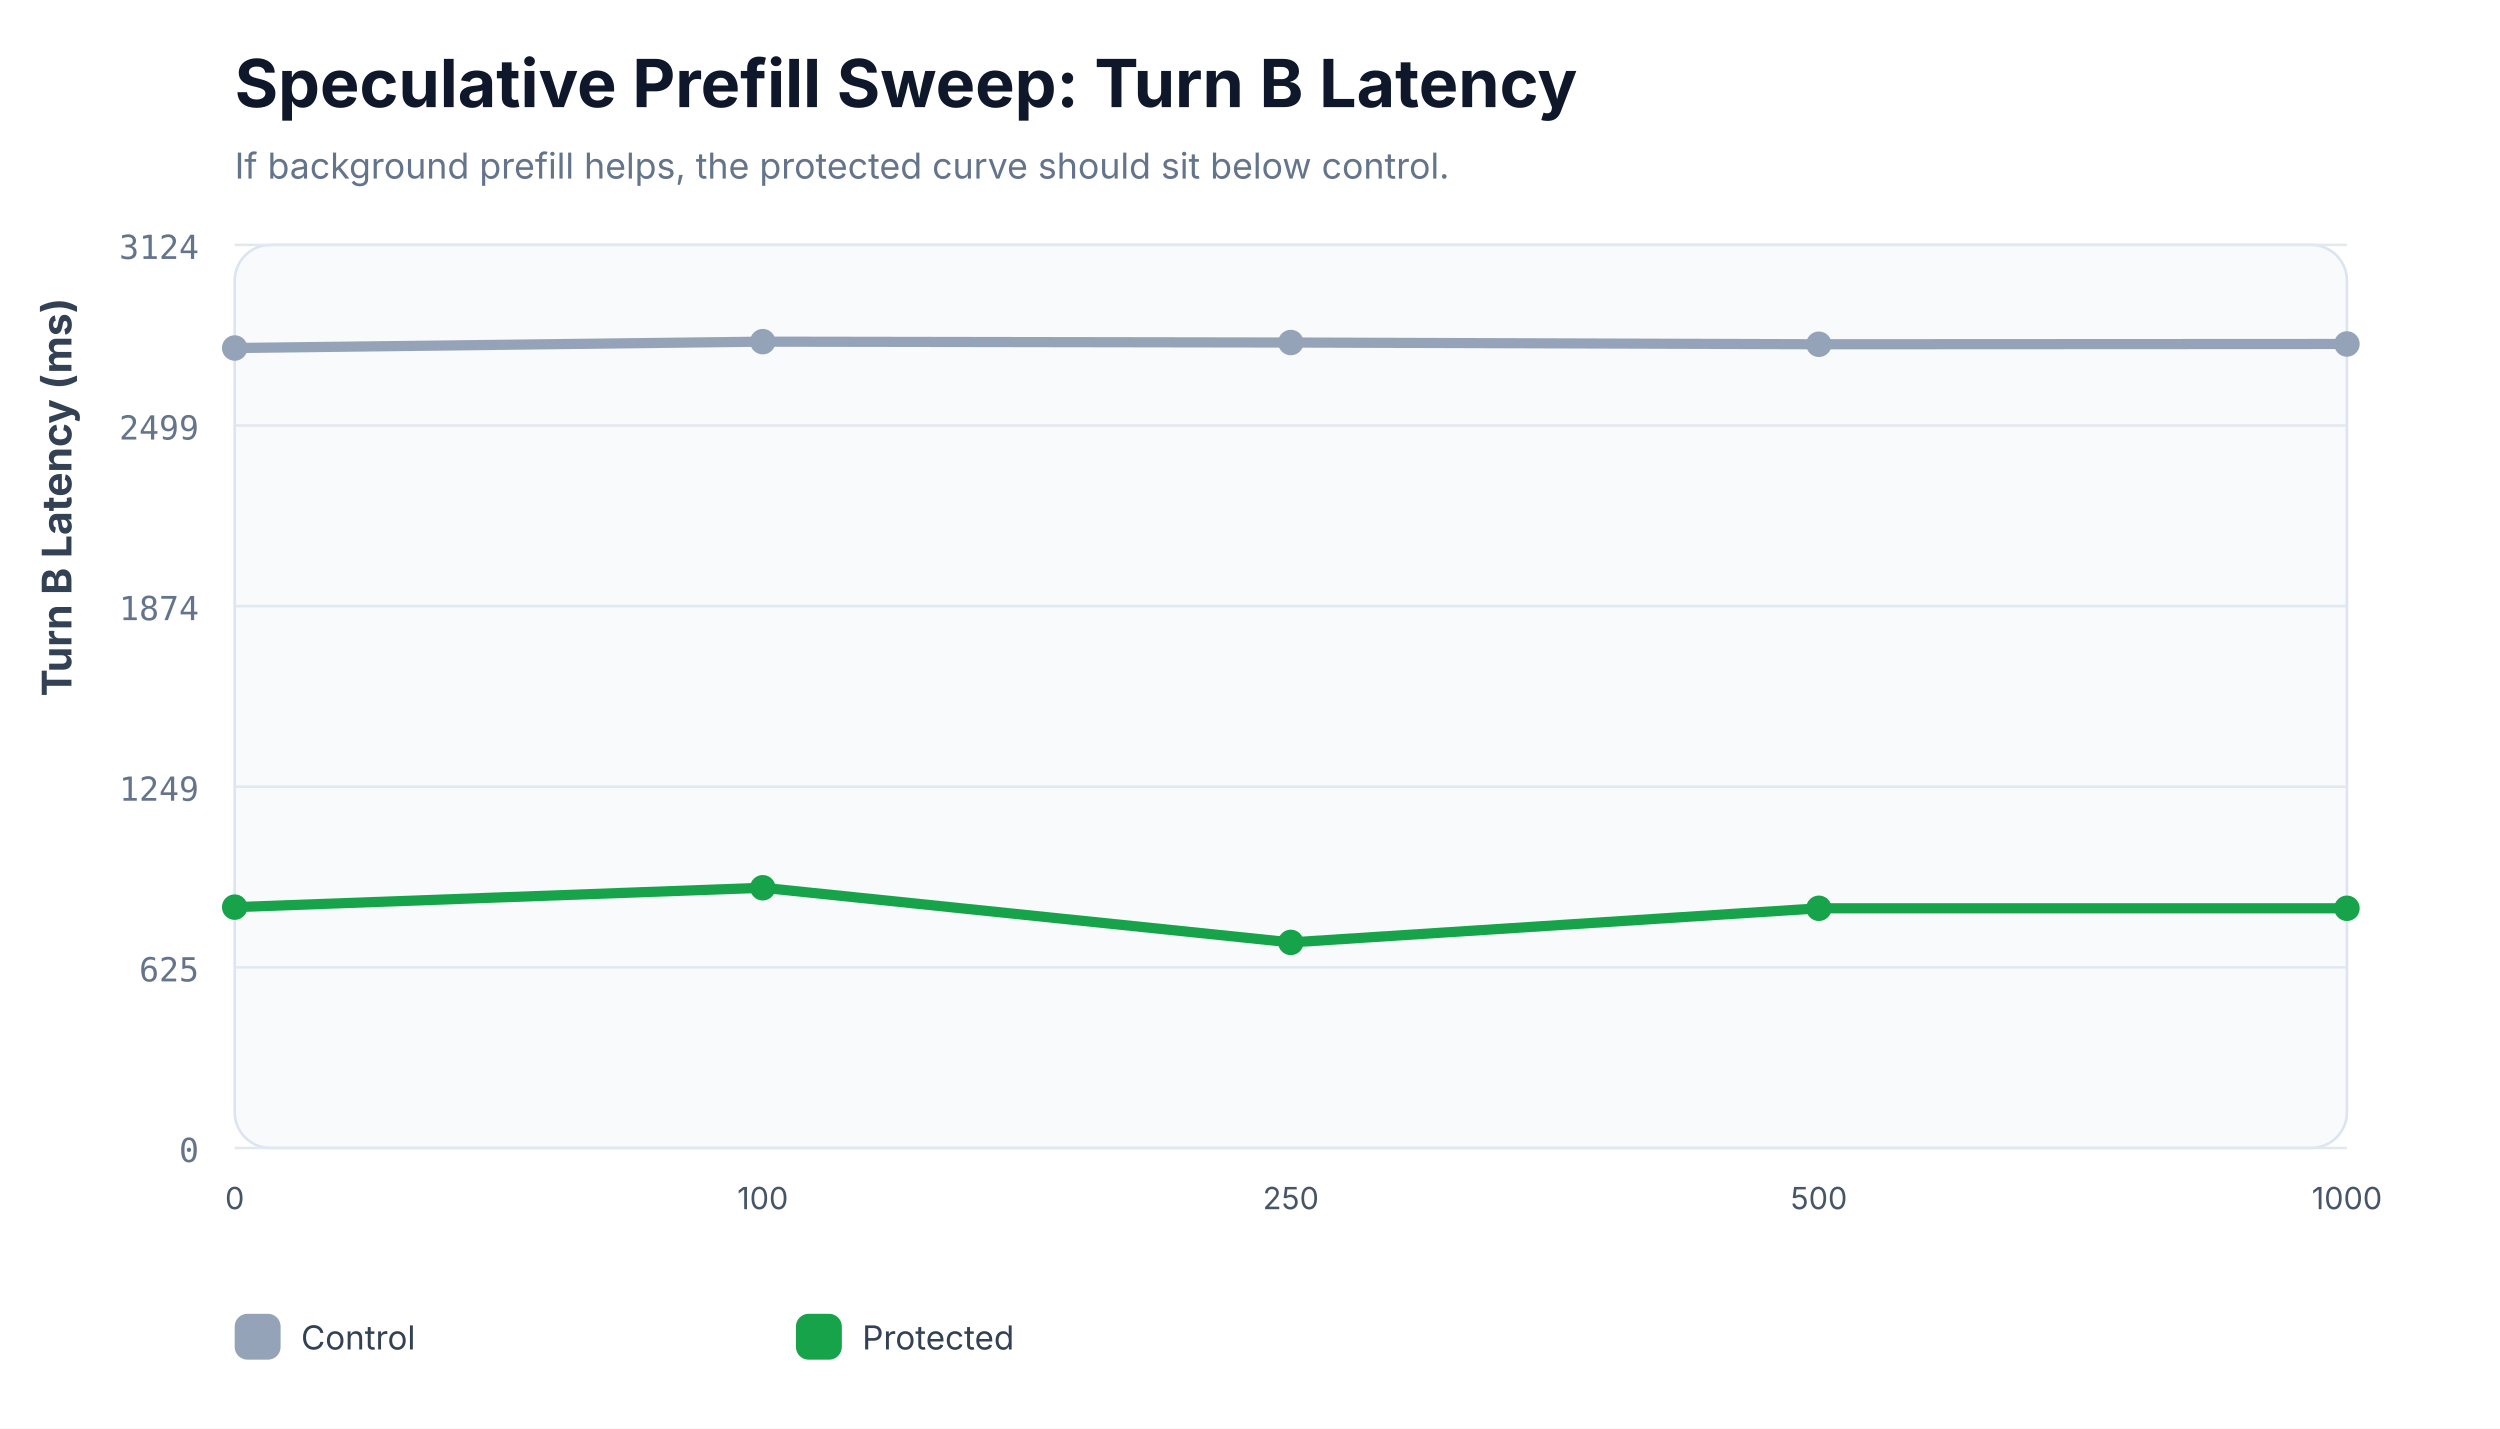
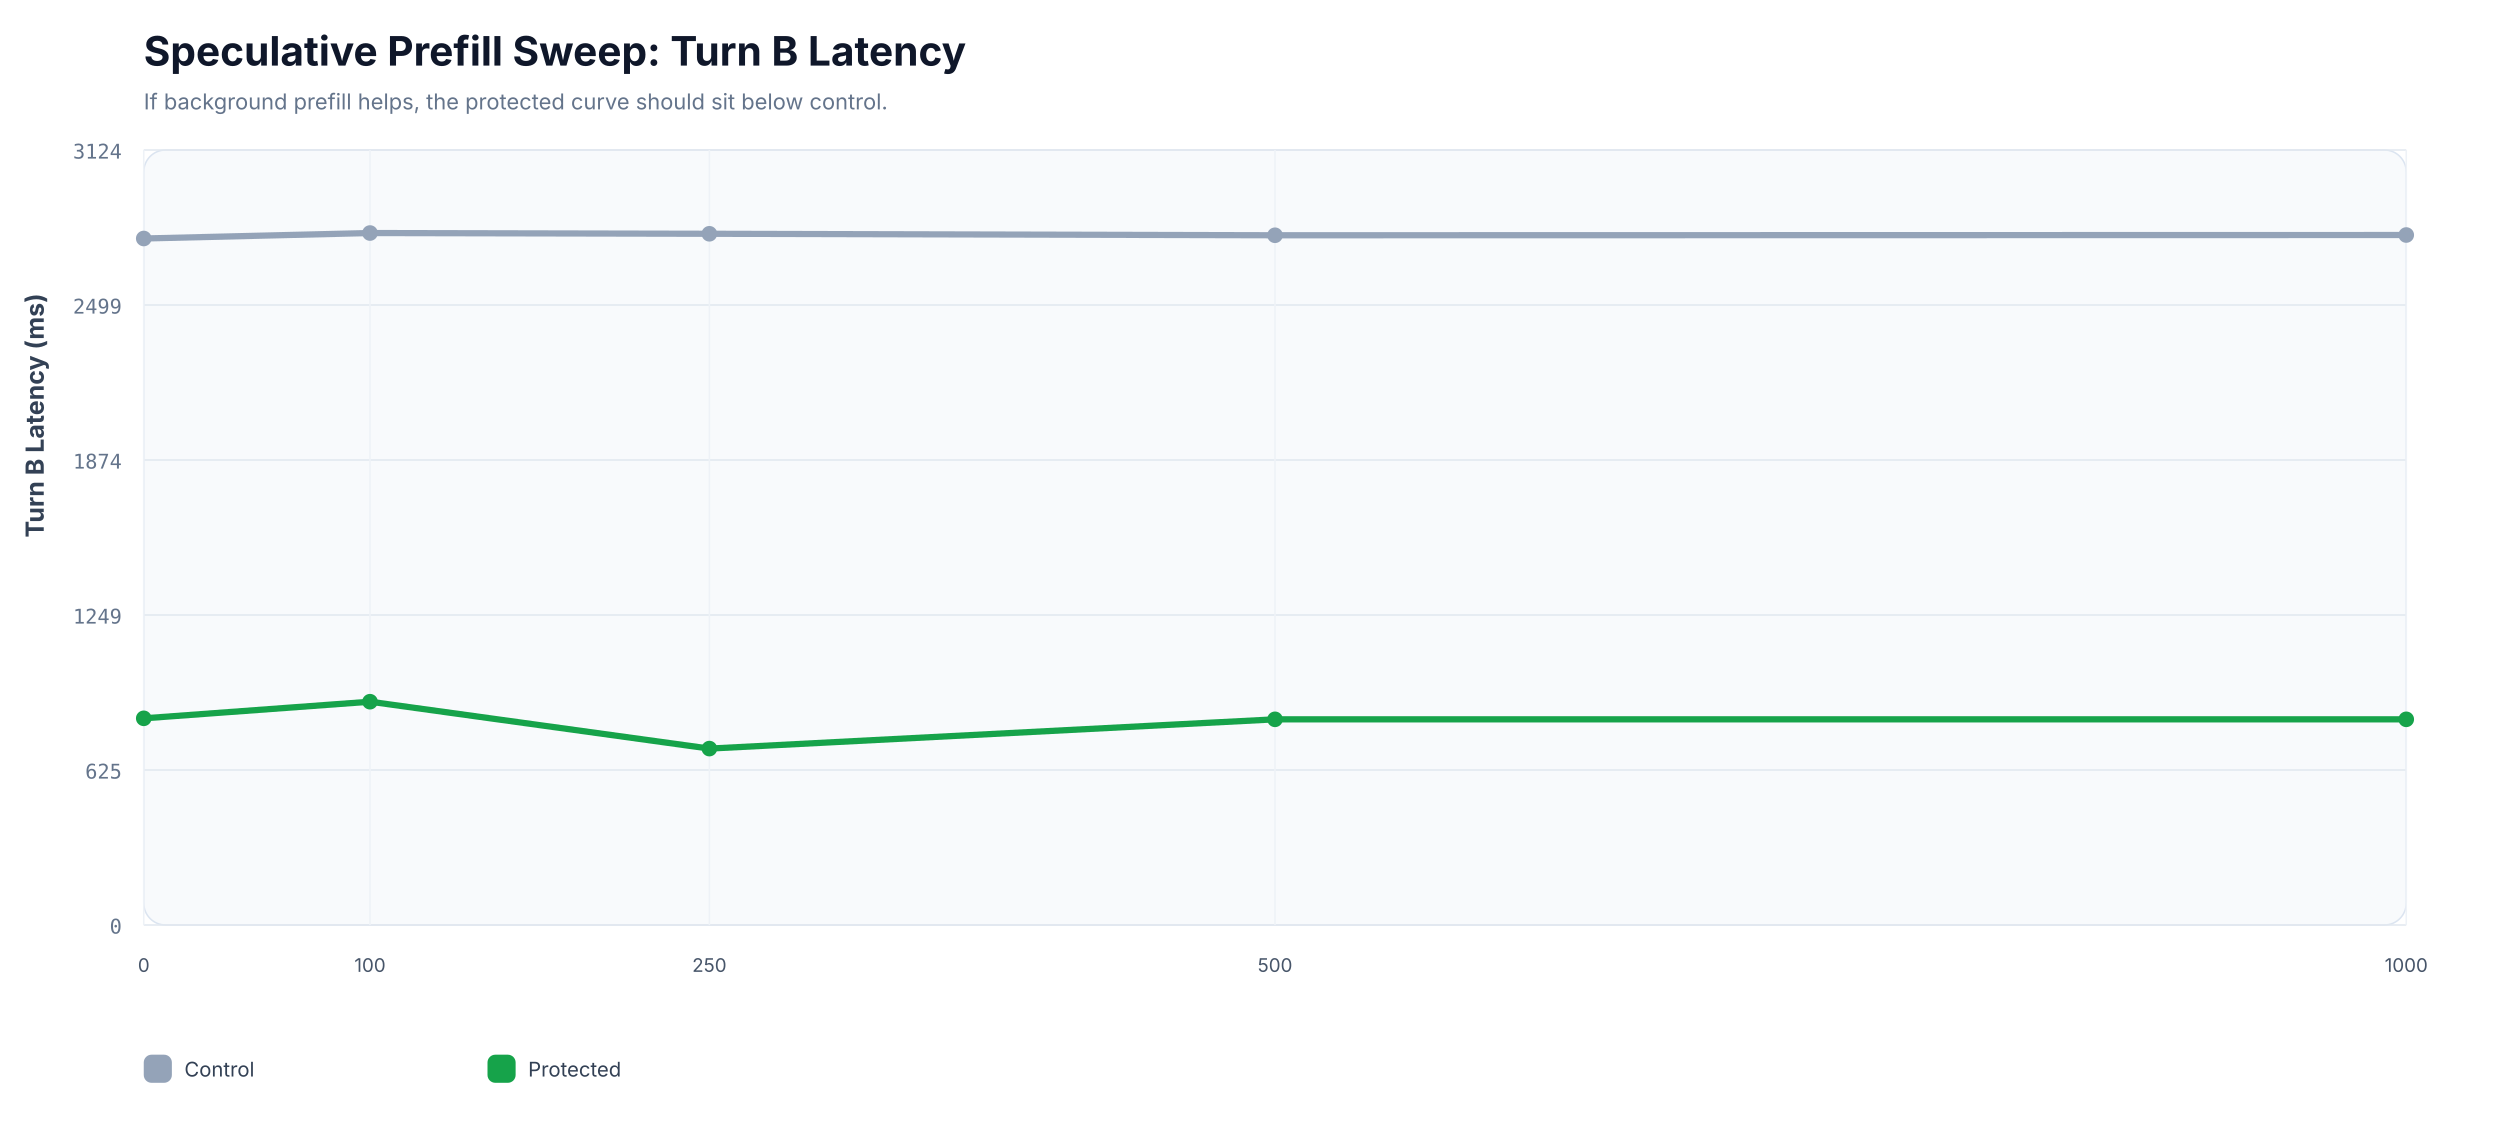
- <svg xmlns="http://www.w3.org/2000/svg" width="980" height="560" viewBox="0 0 980 560">
+ <svg xmlns="http://www.w3.org/2000/svg" width="1600" height="720" viewBox="0 0 1600 720">
  <rect width="100%" height="100%" fill="#ffffff" />
  <text x="92" y="42" font-family="Inter, Arial, sans-serif" font-size="26" font-weight="700" fill="#0f172a">Speculative Prefill Sweep: Turn B Latency</text>
  <text x="92" y="70" font-family="Inter, Arial, sans-serif" font-size="14" fill="#64748b">If background prefill helps, the protected curve should sit below control.</text>
-   <rect x="92" y="96" width="828" height="354" rx="14" fill="#f8fafc" stroke="#dbe4f0" />
-   <line x1="92" y1="450.00" x2="920" y2="450.00" stroke="#e2e8f0" stroke-width="1" />
-   <text x="78" y="455.50" text-anchor="end" font-family="JetBrains Mono, monospace" font-size="13" fill="#64748b">0</text>
-   <line x1="92" y1="379.20" x2="920" y2="379.20" stroke="#e2e8f0" stroke-width="1" />
-   <text x="78" y="384.70" text-anchor="end" font-family="JetBrains Mono, monospace" font-size="13" fill="#64748b">625</text>
-   <line x1="92" y1="308.40" x2="920" y2="308.40" stroke="#e2e8f0" stroke-width="1" />
-   <text x="78" y="313.90" text-anchor="end" font-family="JetBrains Mono, monospace" font-size="13" fill="#64748b">1249</text>
-   <line x1="92" y1="237.60" x2="920" y2="237.60" stroke="#e2e8f0" stroke-width="1" />
-   <text x="78" y="243.10" text-anchor="end" font-family="JetBrains Mono, monospace" font-size="13" fill="#64748b">1874</text>
-   <line x1="92" y1="166.80" x2="920" y2="166.80" stroke="#e2e8f0" stroke-width="1" />
-   <text x="78" y="172.30" text-anchor="end" font-family="JetBrains Mono, monospace" font-size="13" fill="#64748b">2499</text>
-   <line x1="92" y1="96.00" x2="920" y2="96.00" stroke="#e2e8f0" stroke-width="1" />
+   <rect x="92" y="96" width="1448" height="496" rx="14" fill="#f8fafc" stroke="#dbe4f0" />
+   <line x1="92" y1="592.00" x2="1540" y2="592.00" stroke="#e2e8f0" stroke-width="1" />
+   <text x="78" y="597.50" text-anchor="end" font-family="JetBrains Mono, monospace" font-size="13" fill="#64748b">0</text>
+   <line x1="92" y1="492.80" x2="1540" y2="492.80" stroke="#e2e8f0" stroke-width="1" />
+   <text x="78" y="498.30" text-anchor="end" font-family="JetBrains Mono, monospace" font-size="13" fill="#64748b">625</text>
+   <line x1="92" y1="393.60" x2="1540" y2="393.60" stroke="#e2e8f0" stroke-width="1" />
+   <text x="78" y="399.10" text-anchor="end" font-family="JetBrains Mono, monospace" font-size="13" fill="#64748b">1249</text>
+   <line x1="92" y1="294.40" x2="1540" y2="294.40" stroke="#e2e8f0" stroke-width="1" />
+   <text x="78" y="299.90" text-anchor="end" font-family="JetBrains Mono, monospace" font-size="13" fill="#64748b">1874</text>
+   <line x1="92" y1="195.20" x2="1540" y2="195.20" stroke="#e2e8f0" stroke-width="1" />
+   <text x="78" y="200.70" text-anchor="end" font-family="JetBrains Mono, monospace" font-size="13" fill="#64748b">2499</text>
+   <line x1="92" y1="96.00" x2="1540" y2="96.00" stroke="#e2e8f0" stroke-width="1" />
  <text x="78" y="101.50" text-anchor="end" font-family="JetBrains Mono, monospace" font-size="13" fill="#64748b">3124</text>
-   <text x="92.00" y="474" text-anchor="middle" font-family="Inter, Arial, sans-serif" font-size="12" fill="#475569">0</text>
-   <text x="299.00" y="474" text-anchor="middle" font-family="Inter, Arial, sans-serif" font-size="12" fill="#475569">100</text>
-   <text x="506.00" y="474" text-anchor="middle" font-family="Inter, Arial, sans-serif" font-size="12" fill="#475569">250</text>
-   <text x="713.00" y="474" text-anchor="middle" font-family="Inter, Arial, sans-serif" font-size="12" fill="#475569">500</text>
-   <text x="920.00" y="474" text-anchor="middle" font-family="Inter, Arial, sans-serif" font-size="12" fill="#475569">1000</text>
-   <polyline fill="none" stroke="#94a3b8" stroke-width="4" points="92.00,136.42 299.00,133.93 506.00,134.27 713.00,134.95 920.00,134.84" />
-   <circle cx="92.00" cy="136.42" r="5" fill="#94a3b8" />
-   <circle cx="299.00" cy="133.93" r="5" fill="#94a3b8" />
-   <circle cx="506.00" cy="134.27" r="5" fill="#94a3b8" />
-   <circle cx="713.00" cy="134.95" r="5" fill="#94a3b8" />
-   <circle cx="920.00" cy="134.84" r="5" fill="#94a3b8" />
-   <rect x="92" y="515" width="18" height="18" rx="5" fill="#94a3b8" />
-   <text x="118" y="529" font-family="Inter, Arial, sans-serif" font-size="13" fill="#334155">Control</text>
-   <polyline fill="none" stroke="#16a34a" stroke-width="4" points="92.00,355.60 299.00,348.00 506.00,369.42 713.00,356.05 920.00,356.05" />
-   <circle cx="92.00" cy="355.60" r="5" fill="#16a34a" />
-   <circle cx="299.00" cy="348.00" r="5" fill="#16a34a" />
-   <circle cx="506.00" cy="369.42" r="5" fill="#16a34a" />
-   <circle cx="713.00" cy="356.05" r="5" fill="#16a34a" />
-   <circle cx="920.00" cy="356.05" r="5" fill="#16a34a" />
-   <rect x="312" y="515" width="18" height="18" rx="5" fill="#16a34a" />
-   <text x="338" y="529" font-family="Inter, Arial, sans-serif" font-size="13" fill="#334155">Protected</text>
-   <text x="28" y="273.00" transform="rotate(-90 28 273.00)" font-family="Inter, Arial, sans-serif" font-size="16" font-weight="700" fill="#334155">Turn B Latency (ms)</text>
+   <line x1="92.00" y1="96" x2="92.00" y2="592" stroke="#eef2f7" stroke-width="1" />
+   <text x="92.00" y="622" text-anchor="middle" font-family="Inter, Arial, sans-serif" font-size="12" fill="#475569">0</text>
+   <line x1="236.80" y1="96" x2="236.80" y2="592" stroke="#eef2f7" stroke-width="1" />
+   <text x="236.80" y="622" text-anchor="middle" font-family="Inter, Arial, sans-serif" font-size="12" fill="#475569">100</text>
+   <line x1="454.00" y1="96" x2="454.00" y2="592" stroke="#eef2f7" stroke-width="1" />
+   <text x="454.00" y="622" text-anchor="middle" font-family="Inter, Arial, sans-serif" font-size="12" fill="#475569">250</text>
+   <line x1="816.00" y1="96" x2="816.00" y2="592" stroke="#eef2f7" stroke-width="1" />
+   <text x="816.00" y="622" text-anchor="middle" font-family="Inter, Arial, sans-serif" font-size="12" fill="#475569">500</text>
+   <line x1="1540.00" y1="96" x2="1540.00" y2="592" stroke="#eef2f7" stroke-width="1" />
+   <text x="1540.00" y="622" text-anchor="middle" font-family="Inter, Arial, sans-serif" font-size="12" fill="#475569">1000</text>
+   <polyline fill="none" stroke="#94a3b8" stroke-width="4.0" points="92.00,152.64 236.80,149.14 454.00,149.62 816.00,150.57 1540.00,150.41" />
+   <circle cx="92.00" cy="152.64" r="5.0" fill="#94a3b8" />
+   <circle cx="236.80" cy="149.14" r="5.0" fill="#94a3b8" />
+   <circle cx="454.00" cy="149.62" r="5.0" fill="#94a3b8" />
+   <circle cx="816.00" cy="150.57" r="5.0" fill="#94a3b8" />
+   <circle cx="1540.00" cy="150.41" r="5.0" fill="#94a3b8" />
+   <rect x="92" y="675" width="18" height="18" rx="5" fill="#94a3b8" />
+   <text x="118" y="689" font-family="Inter, Arial, sans-serif" font-size="13" fill="#334155">Control</text>
+   <polyline fill="none" stroke="#16a34a" stroke-width="4.0" points="92.00,459.73 236.80,449.09 454.00,479.10 816.00,460.37 1540.00,460.37" />
+   <circle cx="92.00" cy="459.73" r="5.0" fill="#16a34a" />
+   <circle cx="236.80" cy="449.09" r="5.0" fill="#16a34a" />
+   <circle cx="454.00" cy="479.10" r="5.0" fill="#16a34a" />
+   <circle cx="816.00" cy="460.37" r="5.0" fill="#16a34a" />
+   <circle cx="1540.00" cy="460.37" r="5.0" fill="#16a34a" />
+   <rect x="312" y="675" width="18" height="18" rx="5" fill="#16a34a" />
+   <text x="338" y="689" font-family="Inter, Arial, sans-serif" font-size="13" fill="#334155">Protected</text>
+   <text x="28" y="344.00" transform="rotate(-90 28 344.00)" font-family="Inter, Arial, sans-serif" font-size="16" font-weight="700" fill="#334155">Turn B Latency (ms)</text>
</svg>
